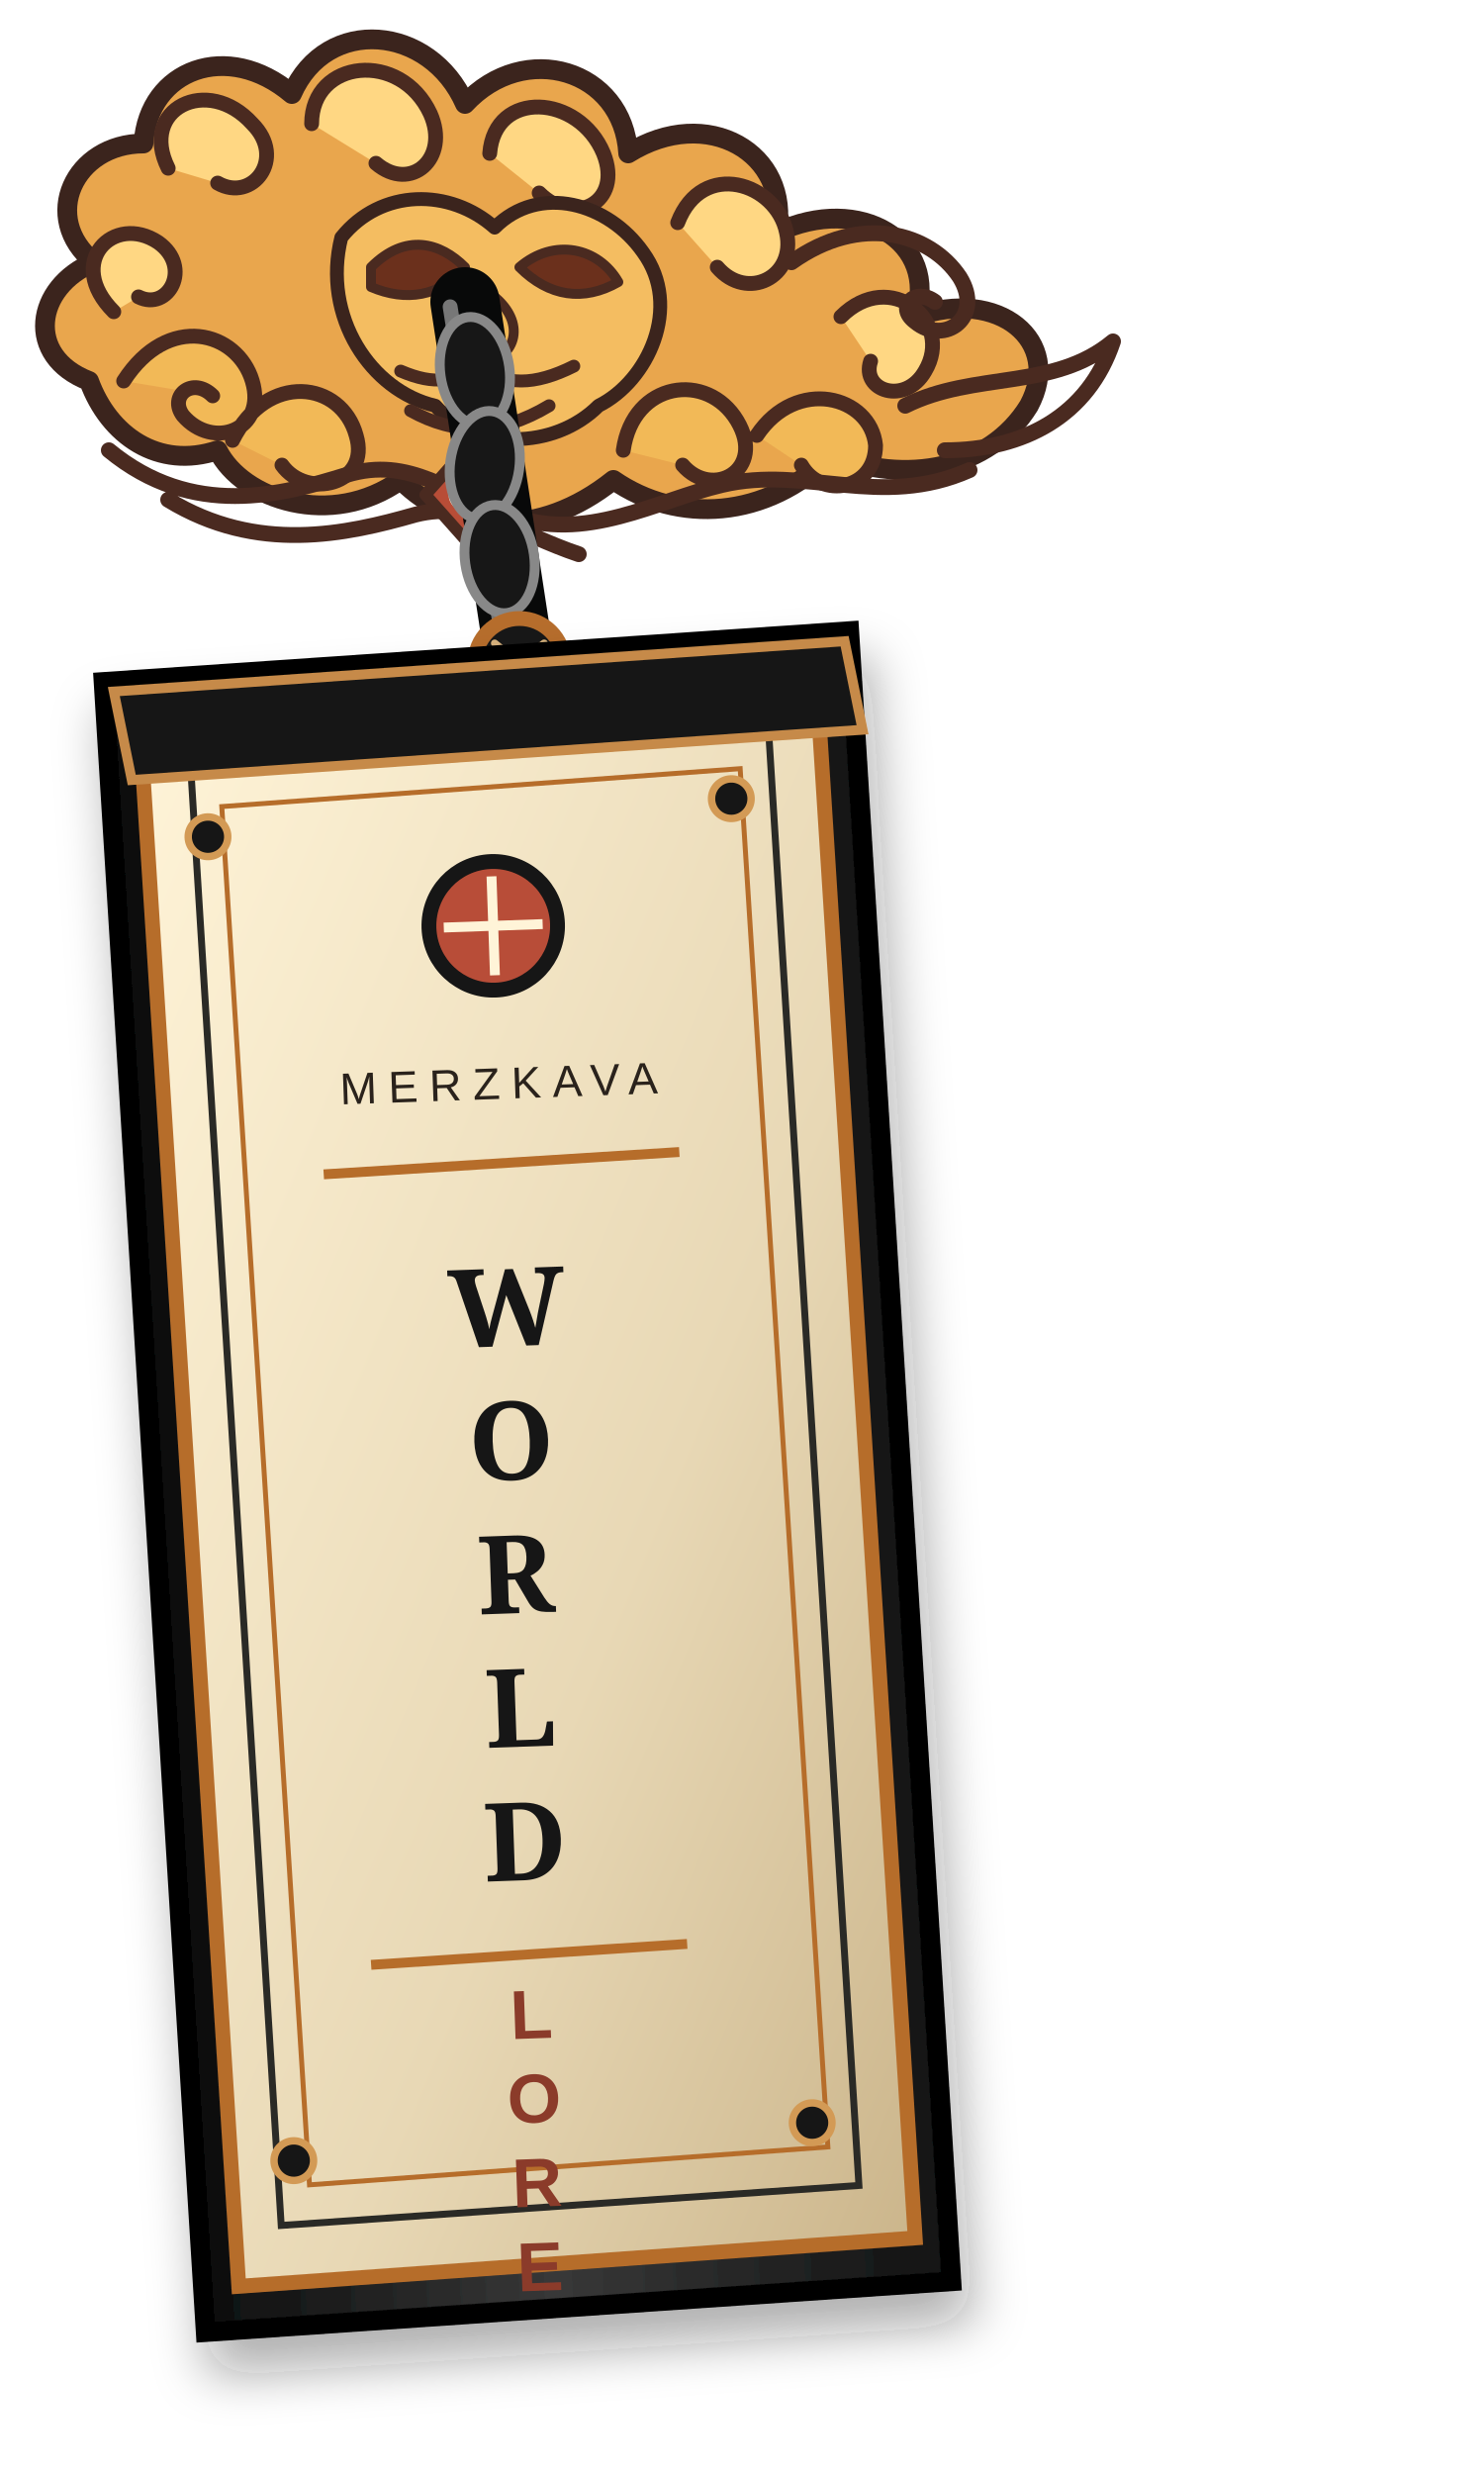
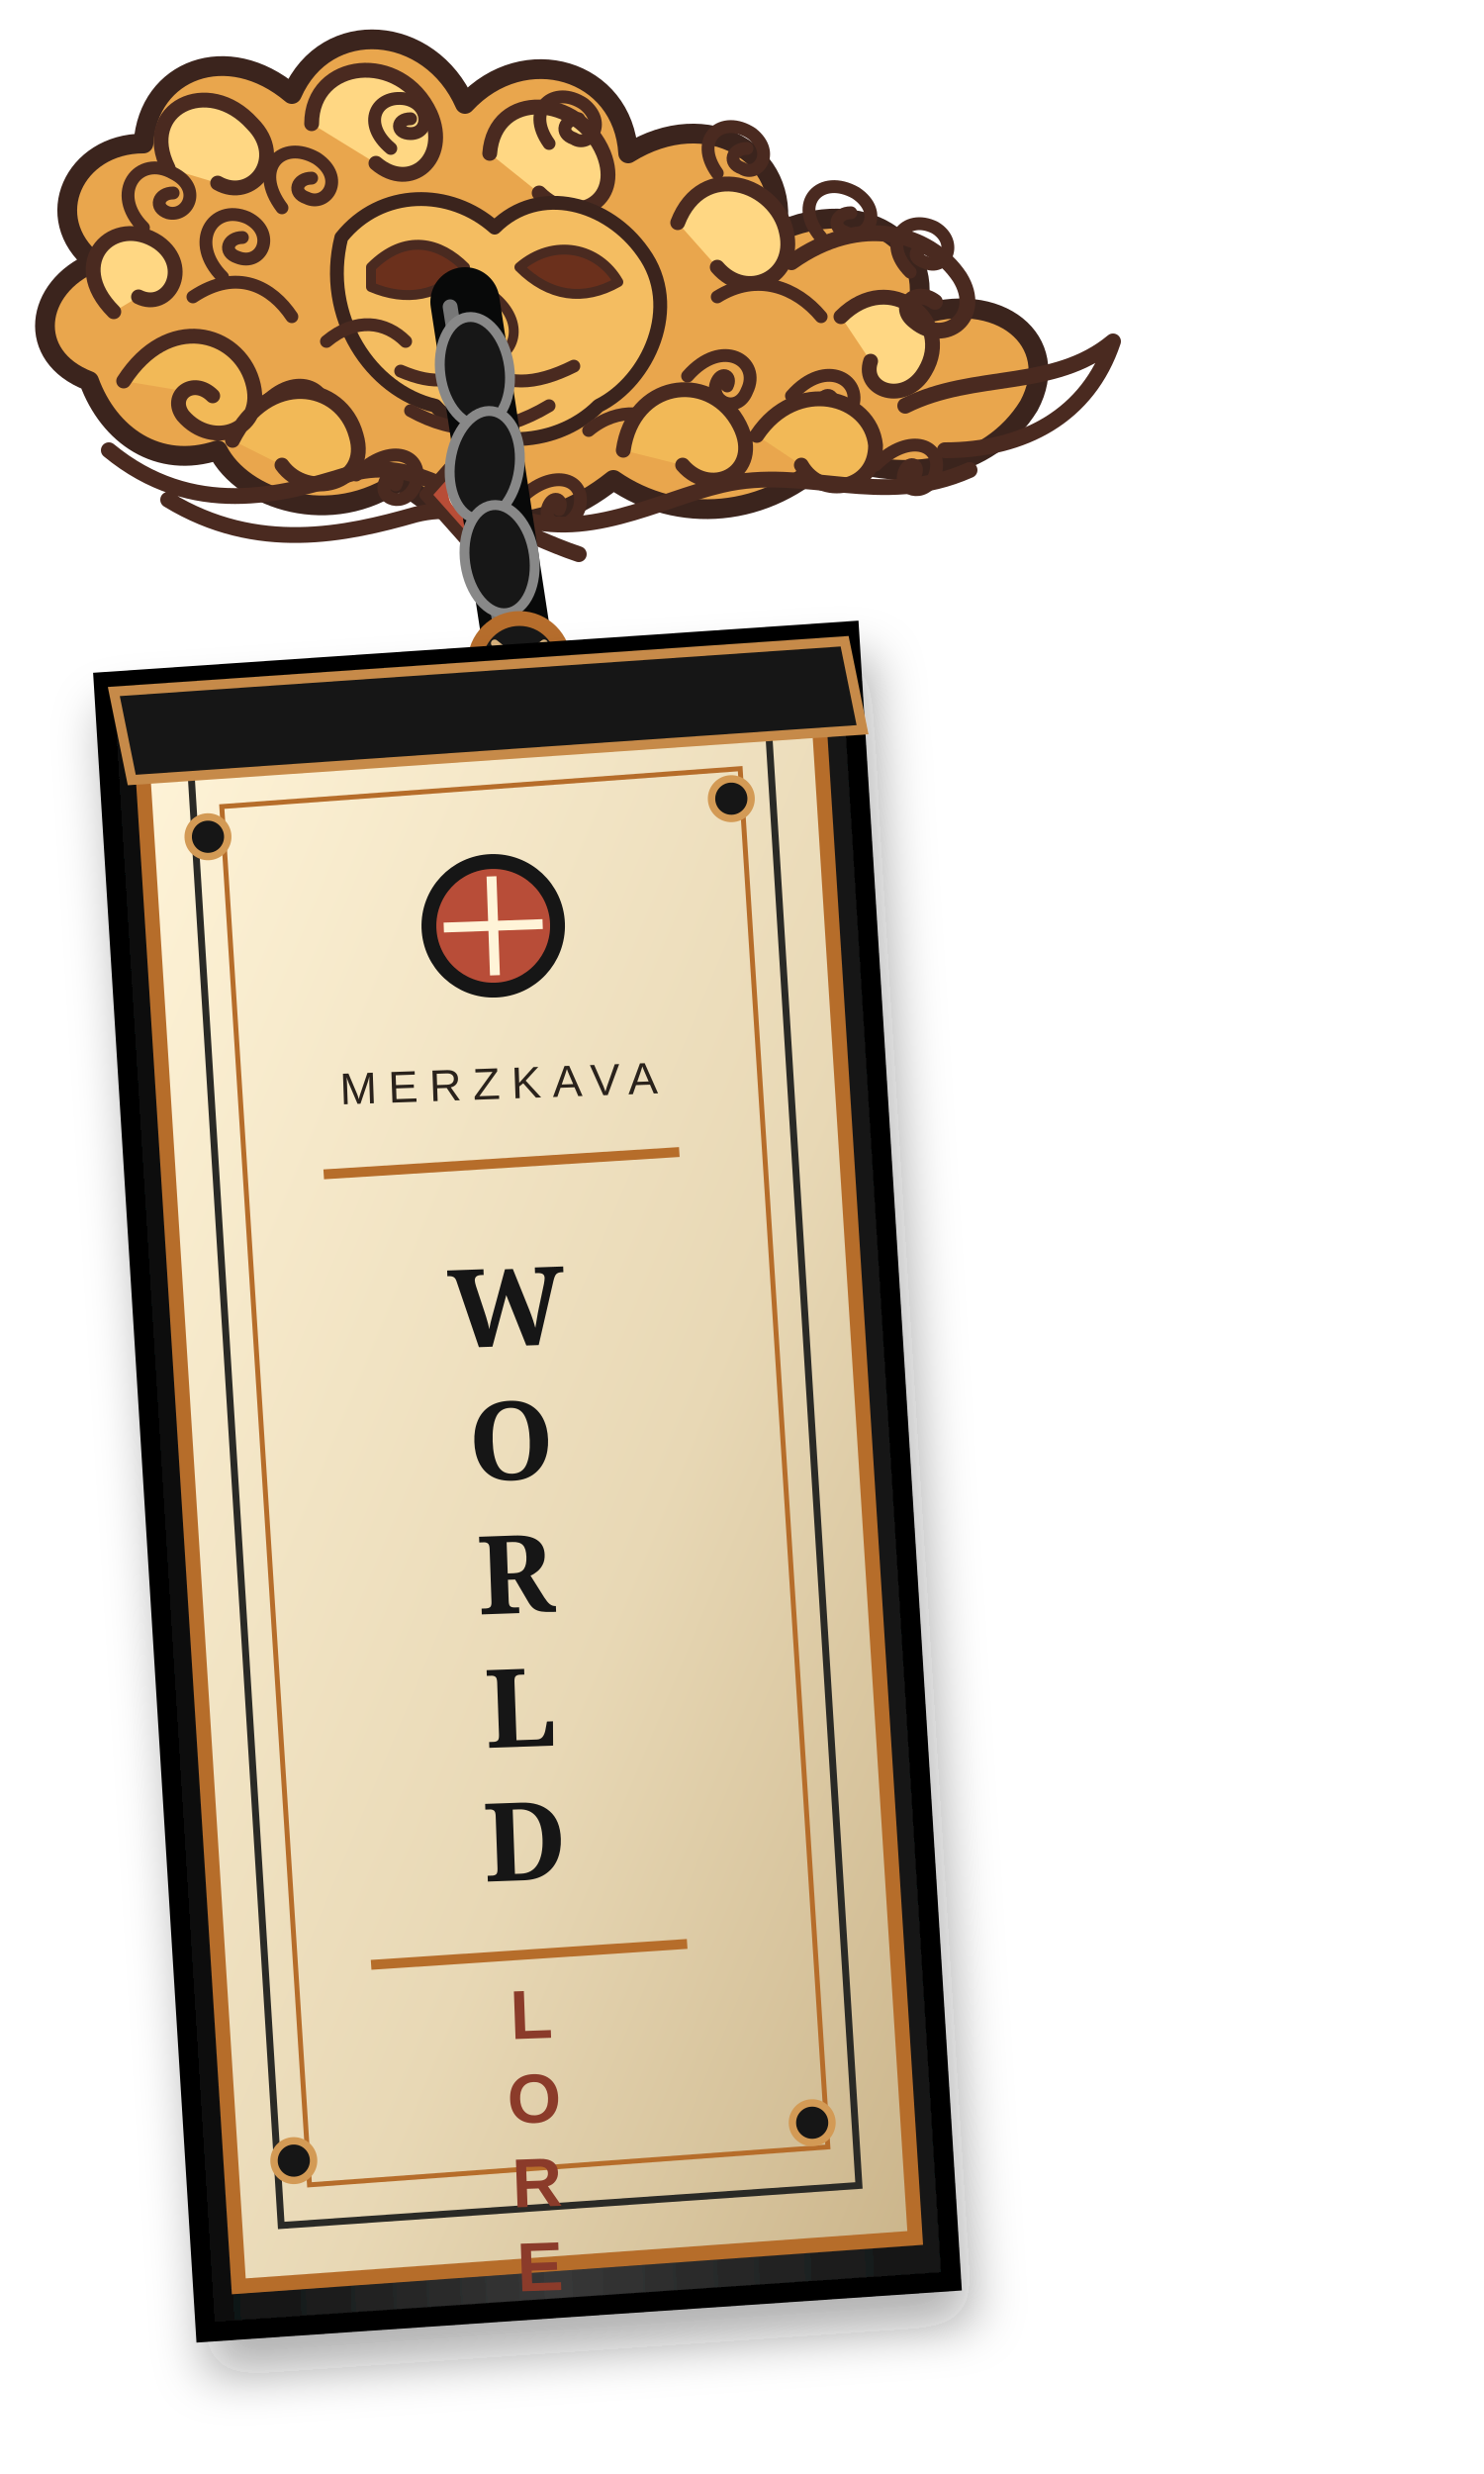
<svg xmlns="http://www.w3.org/2000/svg" width="300" height="500" viewBox="0 0 300 500" role="img" aria-labelledby="title">
  <defs>
    <linearGradient id="paper" x1="0" y1="0" x2="1" y2="1">
      <stop stop-color="#FFF4D8" />
      <stop offset=".6" stop-color="#E8D8B5" />
      <stop offset="1" stop-color="#CBB58B" />
    </linearGradient>
    <linearGradient id="iron" x1="0" y1="0" x2="1" y2="0">
      <stop stop-color="#080909" />
      <stop offset=".5" stop-color="#383838" />
      <stop offset="1" stop-color="#111212" />
    </linearGradient>
    <filter id="shadow" x="-30%" y="-20%" width="170%" height="160%">
      <feDropShadow dx="2" dy="7" stdDeviation="5" flood-color="#151515" flood-opacity=".34" />
    </filter>
  </defs>
  <g stroke-linecap="round" stroke-linejoin="round">
    <path d="M18 77 C5 72 7 58 19 53 C8 44 15 29 29 29 C30 14 46 8 59 19  C66 3 87 5 94 21 C106 8 126 14 127 31 C143 21 160 31 157 47  C174 39 190 49 185 64 C202 58 215 69 208 82  C200 95 183 98 168 92 C155 105 137 106 124 97  C109 109 92 108 81 97 C67 107 49 101 44 91 C32 95 22 88 18 77 Z" fill="#E9A64D" stroke="#3B241D" stroke-width="4" />
    <path d="M23 63 C13 53 23 43 32 49 C39 54 34 63 28 60  M34 34 C28 22 42 15 51 25 C58 32 51 41 44 37  M63 25 C63 12 81 10 87 23 C91 32 83 39 76 33  M99 31 C100 18 117 19 122 31 C126 41 116 46 109 39  M137 45 C142 32 157 37 159 47 C161 56 151 61 145 54  M170 64 C180 54 193 65 187 75 C183 82 174 79 176 73" fill="#FFD783" stroke="#4A2A20" stroke-width="3" />
    <path d="M69 48 C77 38 91 38 100 46 C109 37 123 41 130 51  C138 62 131 77 121 82 C112 91 96 91 88 82 C75 79 65 64 69 48 Z" fill="#F4BD61" stroke="#3B241D" stroke-width="2.8" />
    <path d="M75 54 C82 47 89 49 94 54 C89 60 82 61 75 58 Z  M105 54 C112 48 121 50 125 57 C118 61 111 60 105 54 Z" fill="#6B301C" stroke="#4A2A20" stroke-width="2" />
    <path d="M95 60 C88 65 89 72 97 74 C105 72 106 65 100 60 Z" fill="#F2B957" stroke="#4A2A20" stroke-width="2" />
    <path d="M81 75 C88 78 92 77 97 74 C102 78 108 78 116 74  M83 83 C92 88 101 88 111 82" fill="none" stroke="#4A2A20" stroke-width="2.6" />
+     <g fill="none" stroke="#4A2A20" stroke-width="2.6" stroke-linecap="round" stroke-linejoin="round">
+       <path d="M29 46 C22 39 28 31 35 35 C41 38 38 44 34 43 C31 42 32 39 35 39" />
+       <path d="M45 56 C38 49 43 41 50 44 C56 47 53 54 48 52 C45 51 46 48 49 48" />
+       <path d="M57 42 C51 34 57 28 64 32 C70 36 66 42 62 40 C59 39 60 36 63 36" />
+       <path d="M79 30 C73 25 76 19 82 20 C87 21 87 27 83 27 C80 27 80 24 83 24" />
+       <path d="M111 29 C106 22 112 17 118 21 C123 25 119 30 116 28 C113 27 114 24 117 24" />
+       <path d="M145 35 C140 28 146 23 152 27 C157 31 153 36 150 34 C147 33 148 30 151 30" />
+       <path d="M166 48 C160 41 166 35 173 39 C179 43 175 49 171 47 C168 46 169 43 172 43" />
+       <path d="M184 55 C178 49 183 43 189 46 C194 49 191 55 187 53 C184 52 185 50 188 50" />
+       <path d="M31 72 C38 65 45 69 43 75 C41 80 35 78 37 74 C38 72 40 73 39 75" />
+       <path d="M53 82 C60 74 68 79 65 85 C63 90 57 87 59 83 C60 81 62 82 61 84" />
+       <path d="M139 76 C146 68 154 73 151 79 C149 84 143 81 145 77 C146 75 148 76 147 78" />
+       <path d="M160 80 C167 72 175 77 172 83 C170 88 164 85 166 81 C167 79 169 80 168 82" />
+       <path d="M72 96 C79 89 86 92 84 98 C82 103 76 101 78 97 C79 95 81 96 80 98" />
+       <path d="M105 101 C112 94 119 97 117 103 C115 108 109 106 111 102 C112 100 114 101 113 103" />
+       <path d="M177 94 C184 87 191 90 189 96 C187 101 181 99 183 95 C184 93 186 94 185 96" />
+       <path d="M39 60 C48 54 55 58 59 64 M145 60 C153 55 161 58 166 64 M66 69 C72 64 78 65 82 69 M119 87 C125 82 132 83 136 87" />
+     </g>
    <path d="M25 77 C34 63 48 67 51 77 C54 87 43 91 37 84 C34 80 39 76 43 80  M47 89 C54 75 69 77 72 88 C75 98 62 101 57 94  M126 91 C128 77 143 75 149 85 C155 95 144 101 138 94  M153 88 C161 76 176 80 177 90 C177 99 166 101 162 94" fill="#F2B957" stroke="#4A2A20" stroke-width="3" />
    <path d="M22 91 C39 105 57 100 70 96 C83 92 91 100 103 104  C118 110 133 101 146 98 C163 94 178 103 196 95  M34 101 C52 112 70 108 84 104 C96 101 105 108 117 112  M160 53 C174 43 188 47 194 56 C199 64 191 70 185 65  C181 62 185 58 189 61  M183 82 C197 75 213 79 225 69 C220 84 207 91 191 91" fill="none" stroke="#4A2A20" stroke-width="3.2" />
    <path d="M94 91 l8 9 -8 9 -8 -9 Z" fill="#B84D37" stroke="#4A2A20" stroke-width="2.4" />
    <circle cx="94" cy="100" r="3.3" fill="#FFF4D8" />
  </g>
  <g stroke-linecap="round" stroke-linejoin="round">
    <path d="M94 61 L105 133" fill="none" stroke="#080909" stroke-width="14" />
    <path d="M91 62 L102 132" fill="none" stroke="#777" stroke-width="3" />
    <g fill="#171717" stroke="#888" stroke-width="2">
      <ellipse cx="96" cy="75" rx="7" ry="11" transform="rotate(-8 96 75)" />
      <ellipse cx="98" cy="94" rx="7" ry="11" transform="rotate(8 98 94)" />
      <ellipse cx="101" cy="113" rx="7" ry="11" transform="rotate(-8 101 113)" />
    </g>
    <circle cx="105" cy="134" r="9" fill="#171717" stroke="#B66D2C" stroke-width="3" />
    <path d="M100 130 L110 138 M110 130 L100 138" stroke="#D7B27D" stroke-width="1.5" />
  </g>
  <g transform="rotate(-2 105 310)" filter="url(#shadow)">
    <path d="M27 135 L178 130 L187 464 L36 469 Z" fill="url(#iron)" stroke="#050505" stroke-width="4" />
    <path d="M34 143 L171 138 L180 455 L43 460 Z" fill="url(#paper)" stroke="#B66D2C" stroke-width="3" />
    <path d="M44 153 L161 149 L169 444 L52 448 Z" fill="none" stroke="#2A2925" stroke-width="1.4" />
    <path d="M50 161 L155 157 L163 436 L58 440 Z" fill="none" stroke="#B66D2C" stroke-width="1" />
    <path d="M29 137 L177 132 L180 150 L32 155 Z" fill="#171717" stroke="#C68A48" stroke-width="2" />
    <circle cx="47" cy="167" r="4" fill="#151515" stroke="#D39A55" stroke-width="1.5" />
    <circle cx="153" cy="163" r="4" fill="#151515" stroke="#D39A55" stroke-width="1.5" />
    <circle cx="55" cy="435" r="4" fill="#151515" stroke="#D39A55" stroke-width="1.5" />
    <circle cx="160" cy="431" r="4" fill="#151515" stroke="#D39A55" stroke-width="1.5" />
    <circle cx="104" cy="187" r="13" fill="#B84D37" stroke="#151515" stroke-width="3" />
    <path d="M104 177 V197 M94 187 H114" stroke="#FFF4D8" stroke-width="2" />
    <text x="104" y="222" fill="#29231B" text-anchor="middle" font-family="Arial,sans-serif" font-size="9" letter-spacing="2.3">MERZKAVA</text>
    <path d="M68 236 L140 234" stroke="#B66D2C" stroke-width="2" />
    <g fill="#171717" text-anchor="middle" font-family="Georgia,serif" font-size="22" font-weight="700">
      <text x="104" y="272">W</text>
      <text x="104" y="299">O</text>
      <text x="104" y="326">R</text>
      <text x="104" y="353">L</text>
      <text x="104" y="380">D</text>
    </g>
    <path d="M72 396 L136 394" stroke="#B66D2C" stroke-width="2" />
    <g fill="#8B3B2B" text-anchor="middle" font-family="Arial,sans-serif" font-size="14" font-weight="700">
      <text x="104" y="412">L</text>
      <text x="104" y="429">O</text>
      <text x="104" y="446">R</text>
      <text x="104" y="463">E</text>
    </g>
  </g>
</svg>
